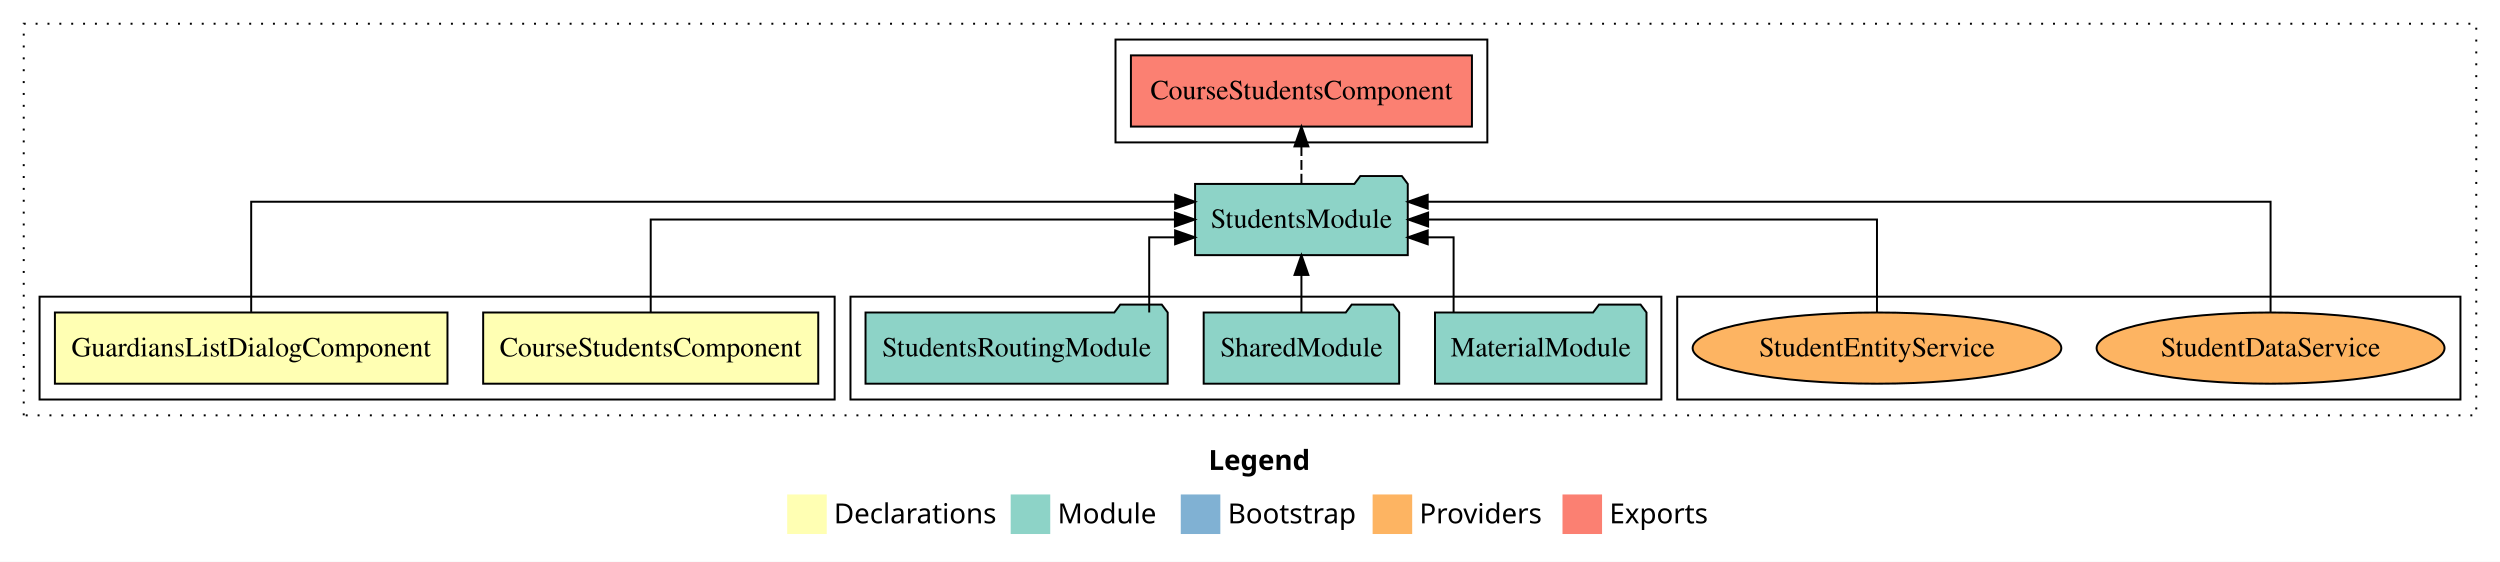
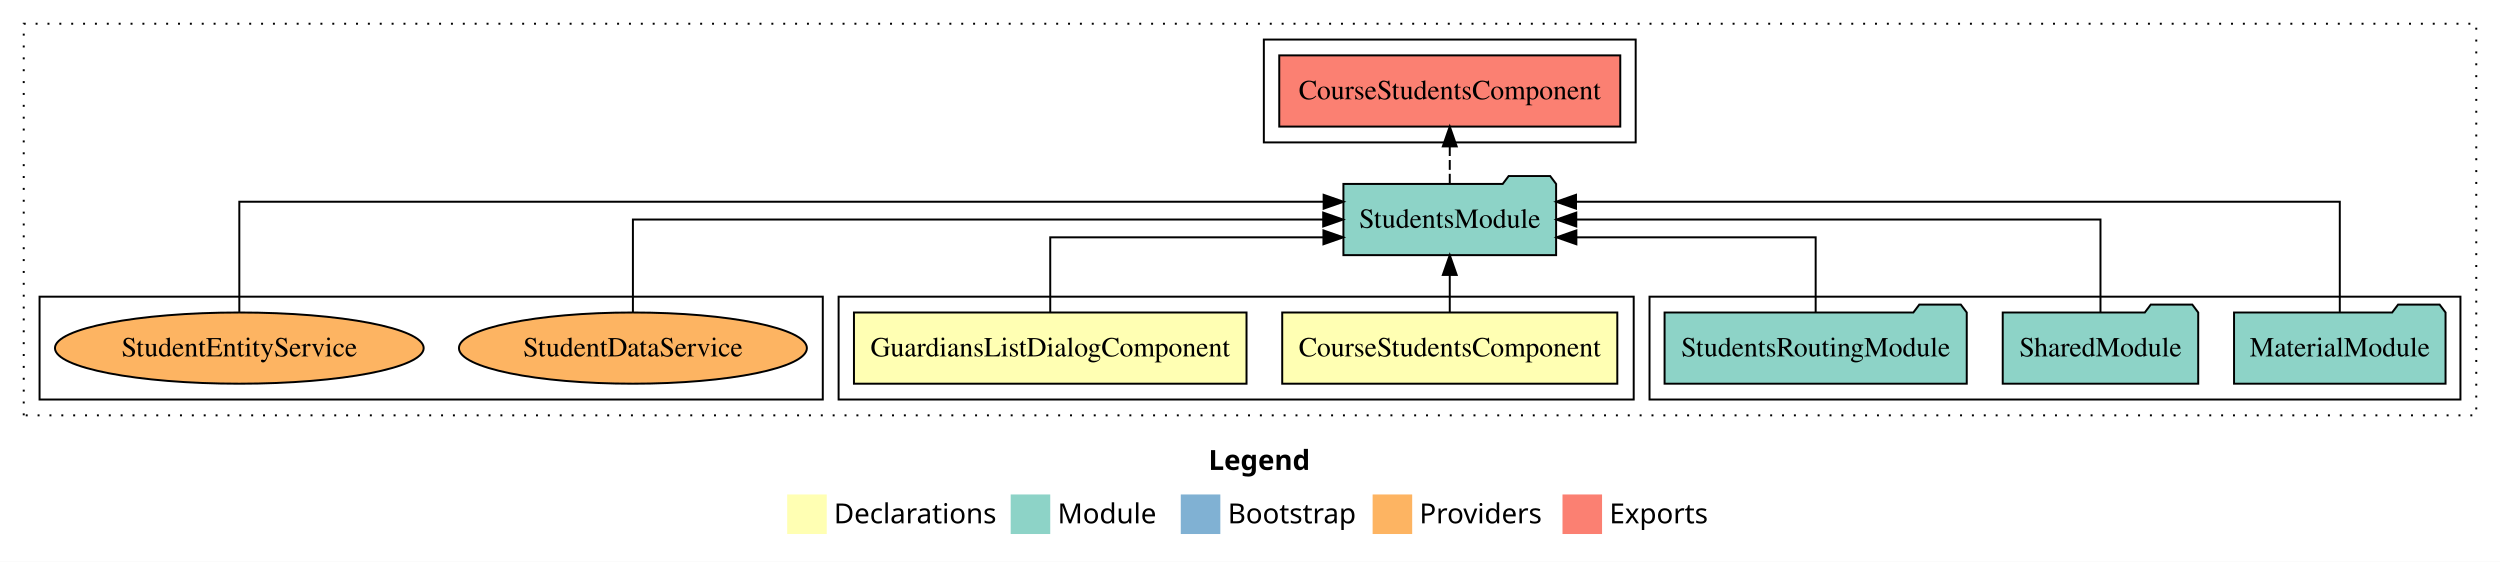
<svg xmlns="http://www.w3.org/2000/svg" width="1264pt" height="284pt" viewBox="0.00 0.00 1264.00 284.00">
  <g id="graph0" class="graph" transform="scale(1 1) rotate(0) translate(4 280)">
    <polygon fill="white" stroke="transparent" points="-4,4 -4,-280 1260,-280 1260,4 -4,4" />
    <text text-anchor="start" x="607.01" y="-42.4" font-family="sans-serif" font-weight="bold" font-size="14.00">Legend</text>
    <polygon fill="#ffffb3" stroke="transparent" points="394,-10 394,-30 414,-30 414,-10 394,-10" />
    <text text-anchor="start" x="417.63" y="-15.4" font-family="sans-serif" font-size="14.00">  Declarations</text>
    <polygon fill="#8dd3c7" stroke="transparent" points="507,-10 507,-30 527,-30 527,-10 507,-10" />
    <text text-anchor="start" x="530.73" y="-15.4" font-family="sans-serif" font-size="14.00">  Module</text>
    <polygon fill="#80b1d3" stroke="transparent" points="593,-10 593,-30 613,-30 613,-10 593,-10" />
    <text text-anchor="start" x="616.78" y="-15.4" font-family="sans-serif" font-size="14.00">  Bootstrap</text>
    <polygon fill="#fdb462" stroke="transparent" points="690,-10 690,-30 710,-30 710,-10 690,-10" />
    <text text-anchor="start" x="713.67" y="-15.4" font-family="sans-serif" font-size="14.00">  Providers</text>
    <polygon fill="#fb8072" stroke="transparent" points="786,-10 786,-30 806,-30 806,-10 786,-10" />
    <text text-anchor="start" x="809.73" y="-15.4" font-family="sans-serif" font-size="14.00">  Exports</text>
    <g id="clust1" class="cluster">
      <polygon fill="none" stroke="black" stroke-dasharray="1,5" points="8,-70 8,-268 1248,-268 1248,-70 8,-70" />
    </g>
-     <g id="clust8" class="cluster">
-       <polygon fill="none" stroke="black" points="844,-78 844,-130 1240,-130 1240,-78 844,-78" />
-     </g>
    <g id="clust5" class="cluster">
-       <polygon fill="none" stroke="black" points="426,-78 426,-130 836,-130 836,-78 426,-78" />
+       <polygon fill="none" stroke="black" points="830,-78 830,-130 1240,-130 1240,-78 830,-78" />
    </g>
    <g id="clust6" class="cluster">
-       <polygon fill="none" stroke="black" points="560,-208 560,-260 748,-260 748,-208 560,-208" />
+       <polygon fill="none" stroke="black" points="635,-208 635,-260 823,-260 823,-208 635,-208" />
    </g>
    <g id="clust2" class="cluster">
-       <polygon fill="none" stroke="black" points="16,-78 16,-130 418,-130 418,-78 16,-78" />
+       <polygon fill="none" stroke="black" points="420,-78 420,-130 822,-130 822,-78 420,-78" />
+     </g>
+     <g id="clust8" class="cluster">
+       <polygon fill="none" stroke="black" points="16,-78 16,-130 412,-130 412,-78 16,-78" />
    </g>
    <g id="node1" class="node">
-       <polygon fill="#ffffb3" stroke="black" points="409.71,-122 240.29,-122 240.29,-86 409.71,-86 409.71,-122" />
-       <text text-anchor="middle" x="325" y="-99.8" font-family="Times,serif" font-size="14.00">CourseStudentsComponent</text>
+       <polygon fill="#ffffb3" stroke="black" points="813.71,-122 644.29,-122 644.29,-86 813.71,-86 813.71,-122" />
+       <text text-anchor="middle" x="729" y="-99.8" font-family="Times,serif" font-size="14.00">CourseStudentsComponent</text>
    </g>
    <g id="node3" class="node">
-       <polygon fill="#8dd3c7" stroke="black" points="707.77,-187 704.77,-191 683.77,-191 680.77,-187 600.23,-187 600.23,-151 707.77,-151 707.77,-187" />
-       <text text-anchor="middle" x="654" y="-164.8" font-family="Times,serif" font-size="14.00">StudentsModule</text>
+       <polygon fill="#8dd3c7" stroke="black" points="782.77,-187 779.77,-191 758.77,-191 755.77,-187 675.23,-187 675.23,-151 782.77,-151 782.77,-187" />
+       <text text-anchor="middle" x="729" y="-164.8" font-family="Times,serif" font-size="14.00">StudentsModule</text>
    </g>
    <g id="edge1" class="edge">
-       <path fill="none" stroke="black" d="M325,-122.11C325,-141.34 325,-169 325,-169 325,-169 590.04,-169 590.04,-169" />
-       <polygon fill="black" stroke="black" points="590.04,-172.5 600.04,-169 590.04,-165.5 590.04,-172.5" />
+       <path fill="none" stroke="black" d="M729,-122.11C729,-122.11 729,-140.99 729,-140.99" />
+       <polygon fill="black" stroke="black" points="725.5,-140.99 729,-150.99 732.5,-140.99 725.5,-140.99" />
    </g>
    <g id="node2" class="node">
-       <polygon fill="#ffffb3" stroke="black" points="222.24,-122 23.76,-122 23.76,-86 222.24,-86 222.24,-122" />
-       <text text-anchor="middle" x="123" y="-99.8" font-family="Times,serif" font-size="14.00">GuardiansListDialogComponent</text>
+       <polygon fill="#ffffb3" stroke="black" points="626.24,-122 427.76,-122 427.76,-86 626.24,-86 626.24,-122" />
+       <text text-anchor="middle" x="527" y="-99.8" font-family="Times,serif" font-size="14.00">GuardiansListDialogComponent</text>
    </g>
    <g id="edge2" class="edge">
-       <path fill="none" stroke="black" d="M123,-122.29C123,-144.21 123,-178 123,-178 123,-178 590.16,-178 590.16,-178" />
-       <polygon fill="black" stroke="black" points="590.16,-181.5 600.16,-178 590.16,-174.5 590.16,-181.5" />
+       <path fill="none" stroke="black" d="M527,-122.03C527,-138.4 527,-160 527,-160 527,-160 665.13,-160 665.13,-160" />
+       <polygon fill="black" stroke="black" points="665.13,-163.5 675.13,-160 665.13,-156.5 665.13,-163.5" />
    </g>
    <g id="node7" class="node">
-       <polygon fill="#fb8072" stroke="black" points="740.21,-252 567.79,-252 567.79,-216 740.21,-216 740.21,-252" />
-       <text text-anchor="middle" x="654" y="-229.8" font-family="Times,serif" font-size="14.00">CourseStudentsComponent </text>
+       <polygon fill="#fb8072" stroke="black" points="815.21,-252 642.79,-252 642.79,-216 815.21,-216 815.21,-252" />
+       <text text-anchor="middle" x="729" y="-229.8" font-family="Times,serif" font-size="14.00">CourseStudentsComponent </text>
    </g>
    <g id="edge6" class="edge">
-       <path fill="none" stroke="black" stroke-dasharray="5,2" d="M654,-187.11C654,-187.11 654,-205.99 654,-205.99" />
-       <polygon fill="black" stroke="black" points="650.5,-205.99 654,-215.99 657.5,-205.99 650.5,-205.99" />
+       <path fill="none" stroke="black" stroke-dasharray="5,2" d="M729,-187.11C729,-187.11 729,-205.99 729,-205.99" />
+       <polygon fill="black" stroke="black" points="725.5,-205.99 729,-215.99 732.5,-205.99 725.5,-205.99" />
    </g>
    <g id="node4" class="node">
-       <polygon fill="#8dd3c7" stroke="black" points="828.47,-122 825.47,-126 804.47,-126 801.47,-122 721.53,-122 721.53,-86 828.47,-86 828.47,-122" />
-       <text text-anchor="middle" x="775" y="-99.8" font-family="Times,serif" font-size="14.00">MaterialModule</text>
+       <polygon fill="#8dd3c7" stroke="black" points="1232.47,-122 1229.47,-126 1208.47,-126 1205.47,-122 1125.53,-122 1125.53,-86 1232.47,-86 1232.47,-122" />
+       <text text-anchor="middle" x="1179" y="-99.8" font-family="Times,serif" font-size="14.00">MaterialModule</text>
    </g>
    <g id="edge3" class="edge">
-       <path fill="none" stroke="black" d="M730.94,-122.03C730.94,-138.4 730.94,-160 730.94,-160 730.94,-160 717.85,-160 717.85,-160" />
-       <polygon fill="black" stroke="black" points="717.85,-156.5 707.85,-160 717.85,-163.5 717.85,-156.5" />
+       <path fill="none" stroke="black" d="M1179,-122.29C1179,-144.21 1179,-178 1179,-178 1179,-178 792.83,-178 792.83,-178" />
+       <polygon fill="black" stroke="black" points="792.83,-174.5 782.83,-178 792.83,-181.5 792.83,-174.5" />
    </g>
    <g id="node5" class="node">
-       <polygon fill="#8dd3c7" stroke="black" points="703.42,-122 700.42,-126 679.42,-126 676.42,-122 604.58,-122 604.58,-86 703.42,-86 703.42,-122" />
-       <text text-anchor="middle" x="654" y="-99.8" font-family="Times,serif" font-size="14.00">SharedModule</text>
+       <polygon fill="#8dd3c7" stroke="black" points="1107.42,-122 1104.42,-126 1083.42,-126 1080.42,-122 1008.58,-122 1008.58,-86 1107.42,-86 1107.42,-122" />
+       <text text-anchor="middle" x="1058" y="-99.8" font-family="Times,serif" font-size="14.00">SharedModule</text>
    </g>
    <g id="edge4" class="edge">
-       <path fill="none" stroke="black" d="M654,-122.11C654,-122.11 654,-140.99 654,-140.99" />
-       <polygon fill="black" stroke="black" points="650.5,-140.99 654,-150.99 657.5,-140.99 650.5,-140.99" />
+       <path fill="none" stroke="black" d="M1058,-122.11C1058,-141.34 1058,-169 1058,-169 1058,-169 792.96,-169 792.96,-169" />
+       <polygon fill="black" stroke="black" points="792.96,-165.5 782.96,-169 792.96,-172.5 792.96,-165.5" />
    </g>
    <g id="node6" class="node">
-       <polygon fill="#8dd3c7" stroke="black" points="586.39,-122 583.39,-126 562.39,-126 559.39,-122 433.61,-122 433.61,-86 586.39,-86 586.39,-122" />
-       <text text-anchor="middle" x="510" y="-99.8" font-family="Times,serif" font-size="14.00">StudentsRoutingModule</text>
+       <polygon fill="#8dd3c7" stroke="black" points="990.39,-122 987.39,-126 966.39,-126 963.39,-122 837.61,-122 837.61,-86 990.39,-86 990.39,-122" />
+       <text text-anchor="middle" x="914" y="-99.8" font-family="Times,serif" font-size="14.00">StudentsRoutingModule</text>
    </g>
    <g id="edge5" class="edge">
-       <path fill="none" stroke="black" d="M577.04,-122.03C577.04,-138.4 577.04,-160 577.04,-160 577.04,-160 590.13,-160 590.13,-160" />
-       <polygon fill="black" stroke="black" points="590.13,-163.5 600.13,-160 590.13,-156.5 590.13,-163.5" />
+       <path fill="none" stroke="black" d="M914,-122.03C914,-138.4 914,-160 914,-160 914,-160 793.01,-160 793.01,-160" />
+       <polygon fill="black" stroke="black" points="793.01,-156.5 783.01,-160 793.01,-163.5 793.01,-156.5" />
    </g>
    <g id="node8" class="node">
-       <ellipse fill="#fdb462" stroke="black" cx="1144" cy="-104" rx="87.96" ry="18" />
-       <text text-anchor="middle" x="1144" y="-99.8" font-family="Times,serif" font-size="14.00">StudentDataService</text>
+       <ellipse fill="#fdb462" stroke="black" cx="316" cy="-104" rx="87.96" ry="18" />
+       <text text-anchor="middle" x="316" y="-99.8" font-family="Times,serif" font-size="14.00">StudentDataService</text>
    </g>
    <g id="edge7" class="edge">
-       <path fill="none" stroke="black" d="M1144,-122.29C1144,-144.21 1144,-178 1144,-178 1144,-178 717.84,-178 717.84,-178" />
-       <polygon fill="black" stroke="black" points="717.84,-174.5 707.84,-178 717.84,-181.5 717.84,-174.5" />
+       <path fill="none" stroke="black" d="M316,-122.11C316,-141.34 316,-169 316,-169 316,-169 665.01,-169 665.01,-169" />
+       <polygon fill="black" stroke="black" points="665.01,-172.5 675.01,-169 665.01,-165.5 665.01,-172.5" />
    </g>
    <g id="node9" class="node">
-       <ellipse fill="#fdb462" stroke="black" cx="945" cy="-104" rx="93.21" ry="18" />
-       <text text-anchor="middle" x="945" y="-99.8" font-family="Times,serif" font-size="14.00">StudentEntityService</text>
+       <ellipse fill="#fdb462" stroke="black" cx="117" cy="-104" rx="93.21" ry="18" />
+       <text text-anchor="middle" x="117" y="-99.8" font-family="Times,serif" font-size="14.00">StudentEntityService</text>
    </g>
    <g id="edge8" class="edge">
-       <path fill="none" stroke="black" d="M945,-122.11C945,-141.34 945,-169 945,-169 945,-169 718.05,-169 718.05,-169" />
-       <polygon fill="black" stroke="black" points="718.05,-165.5 708.05,-169 718.05,-172.5 718.05,-165.5" />
+       <path fill="none" stroke="black" d="M117,-122.29C117,-144.21 117,-178 117,-178 117,-178 665.23,-178 665.23,-178" />
+       <polygon fill="black" stroke="black" points="665.23,-181.5 675.23,-178 665.23,-174.5 665.23,-181.5" />
    </g>
  </g>
</svg>
